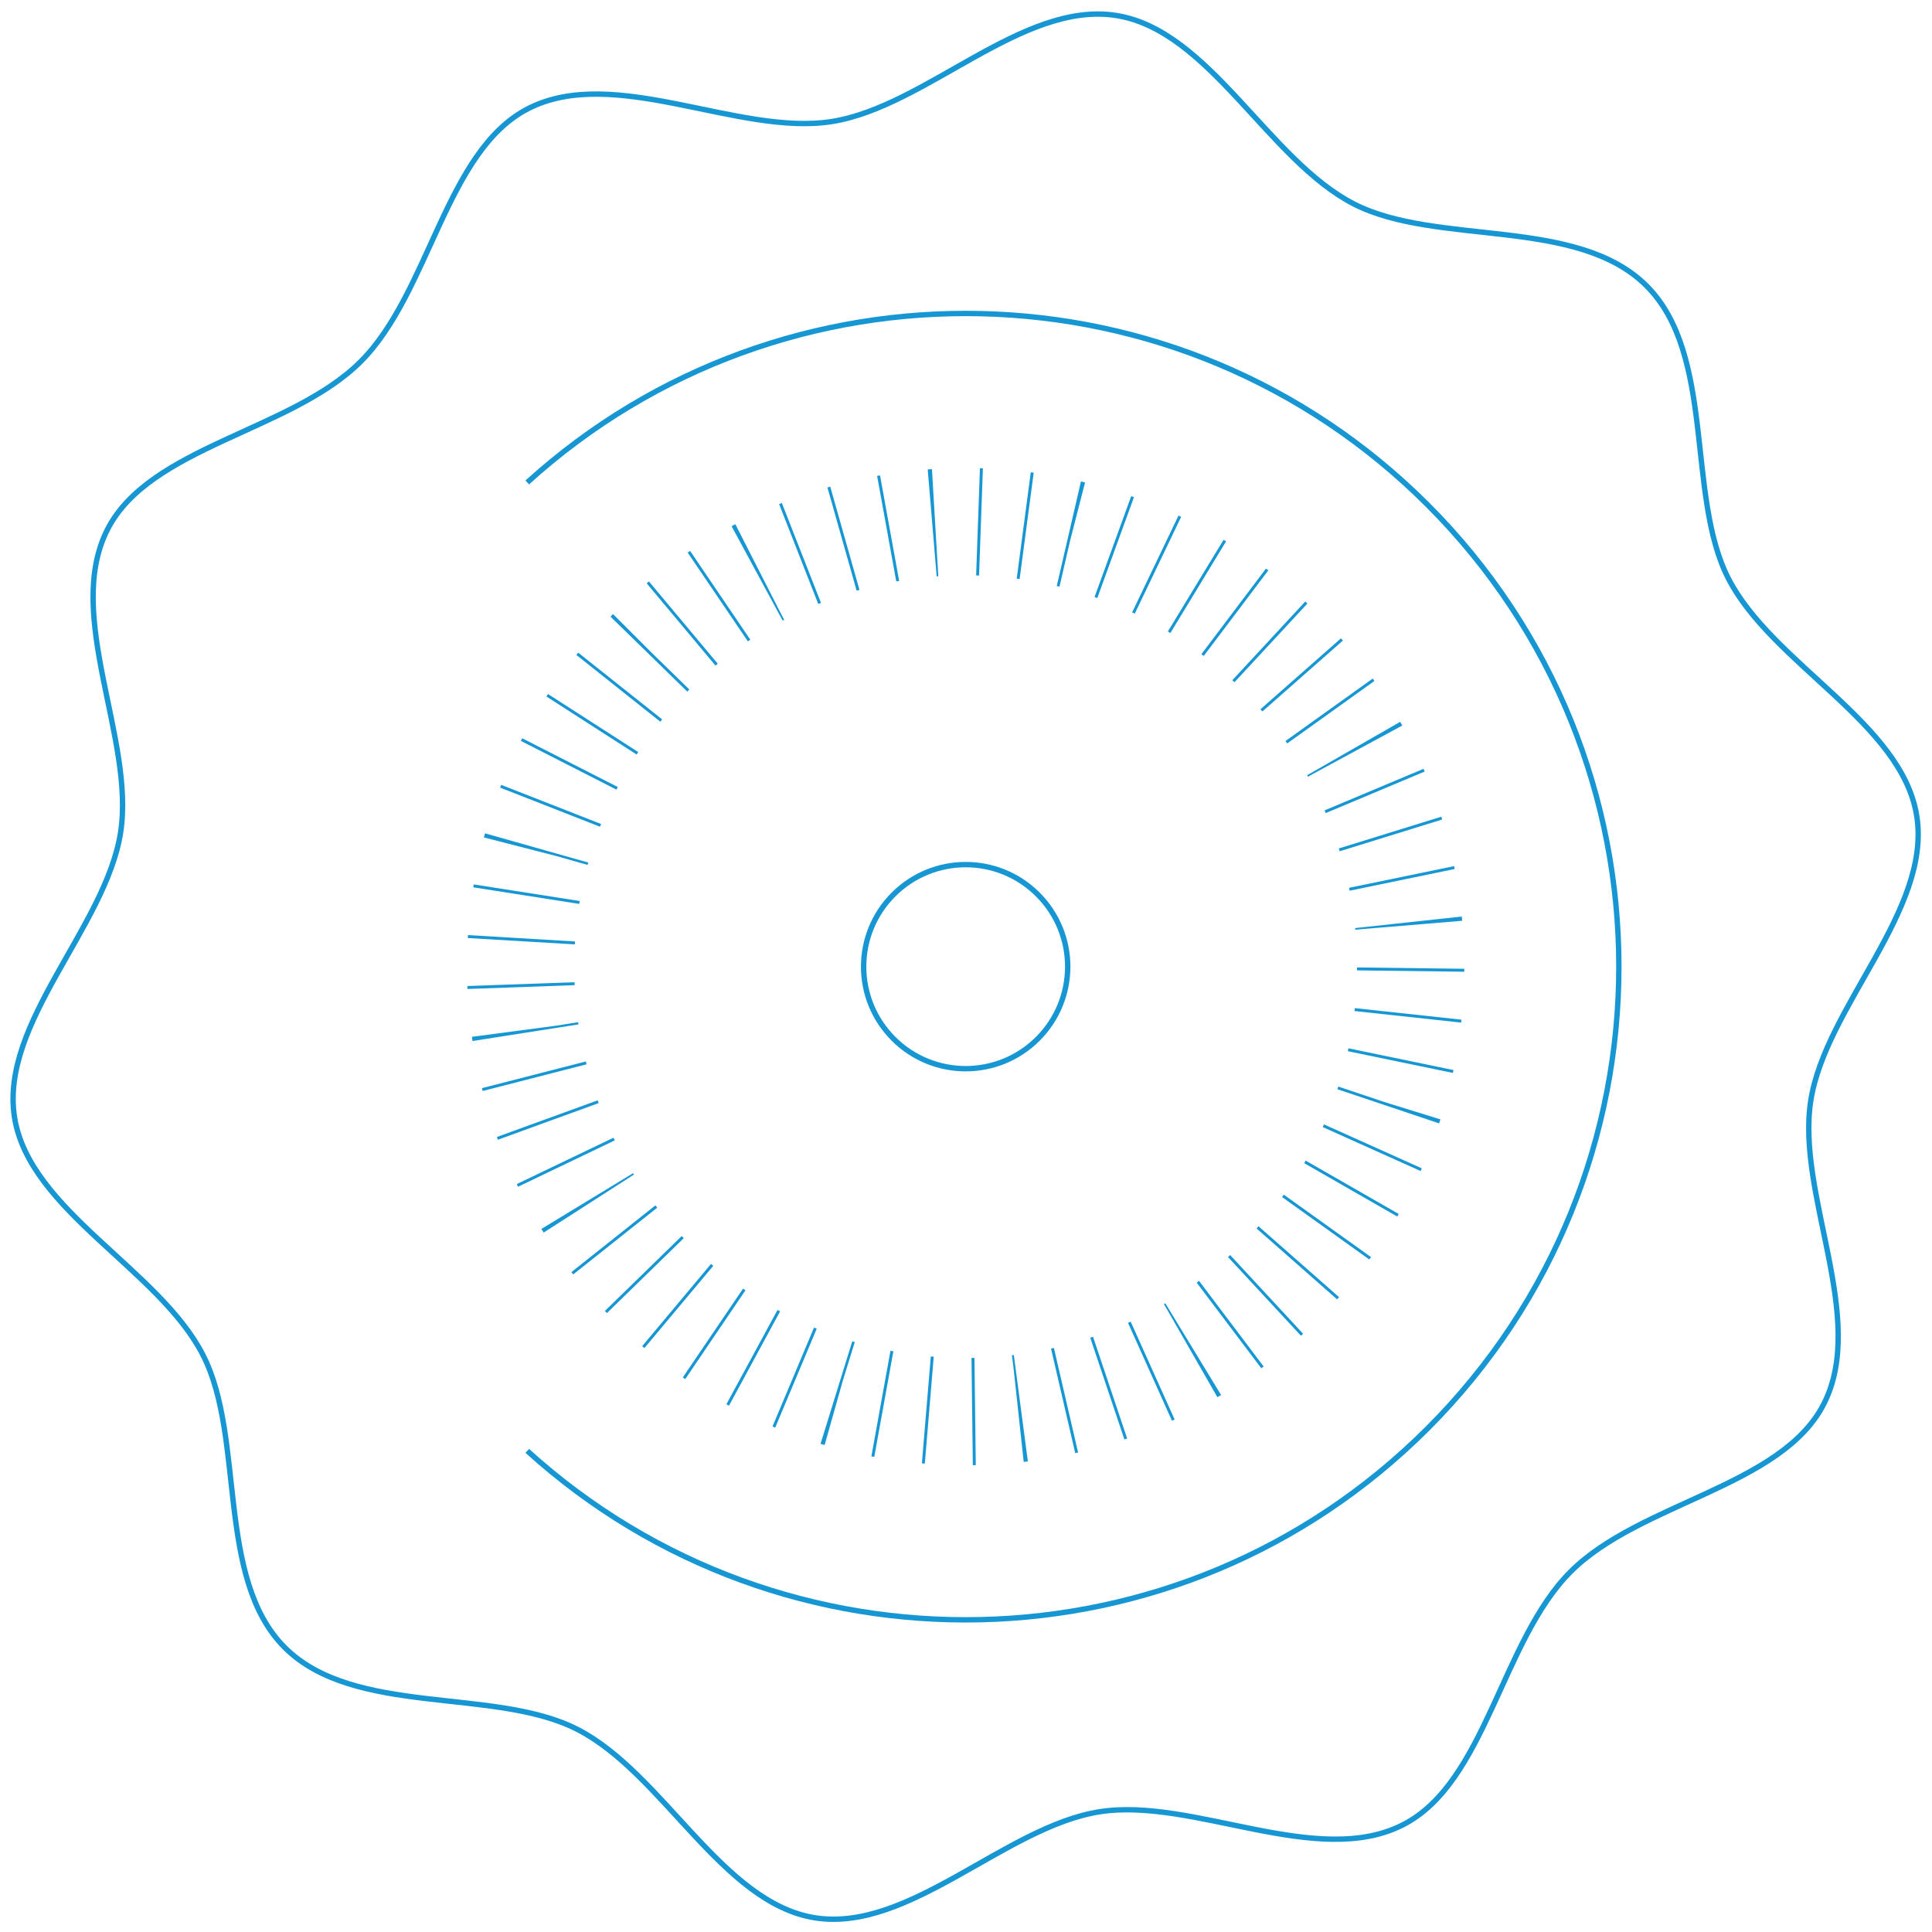
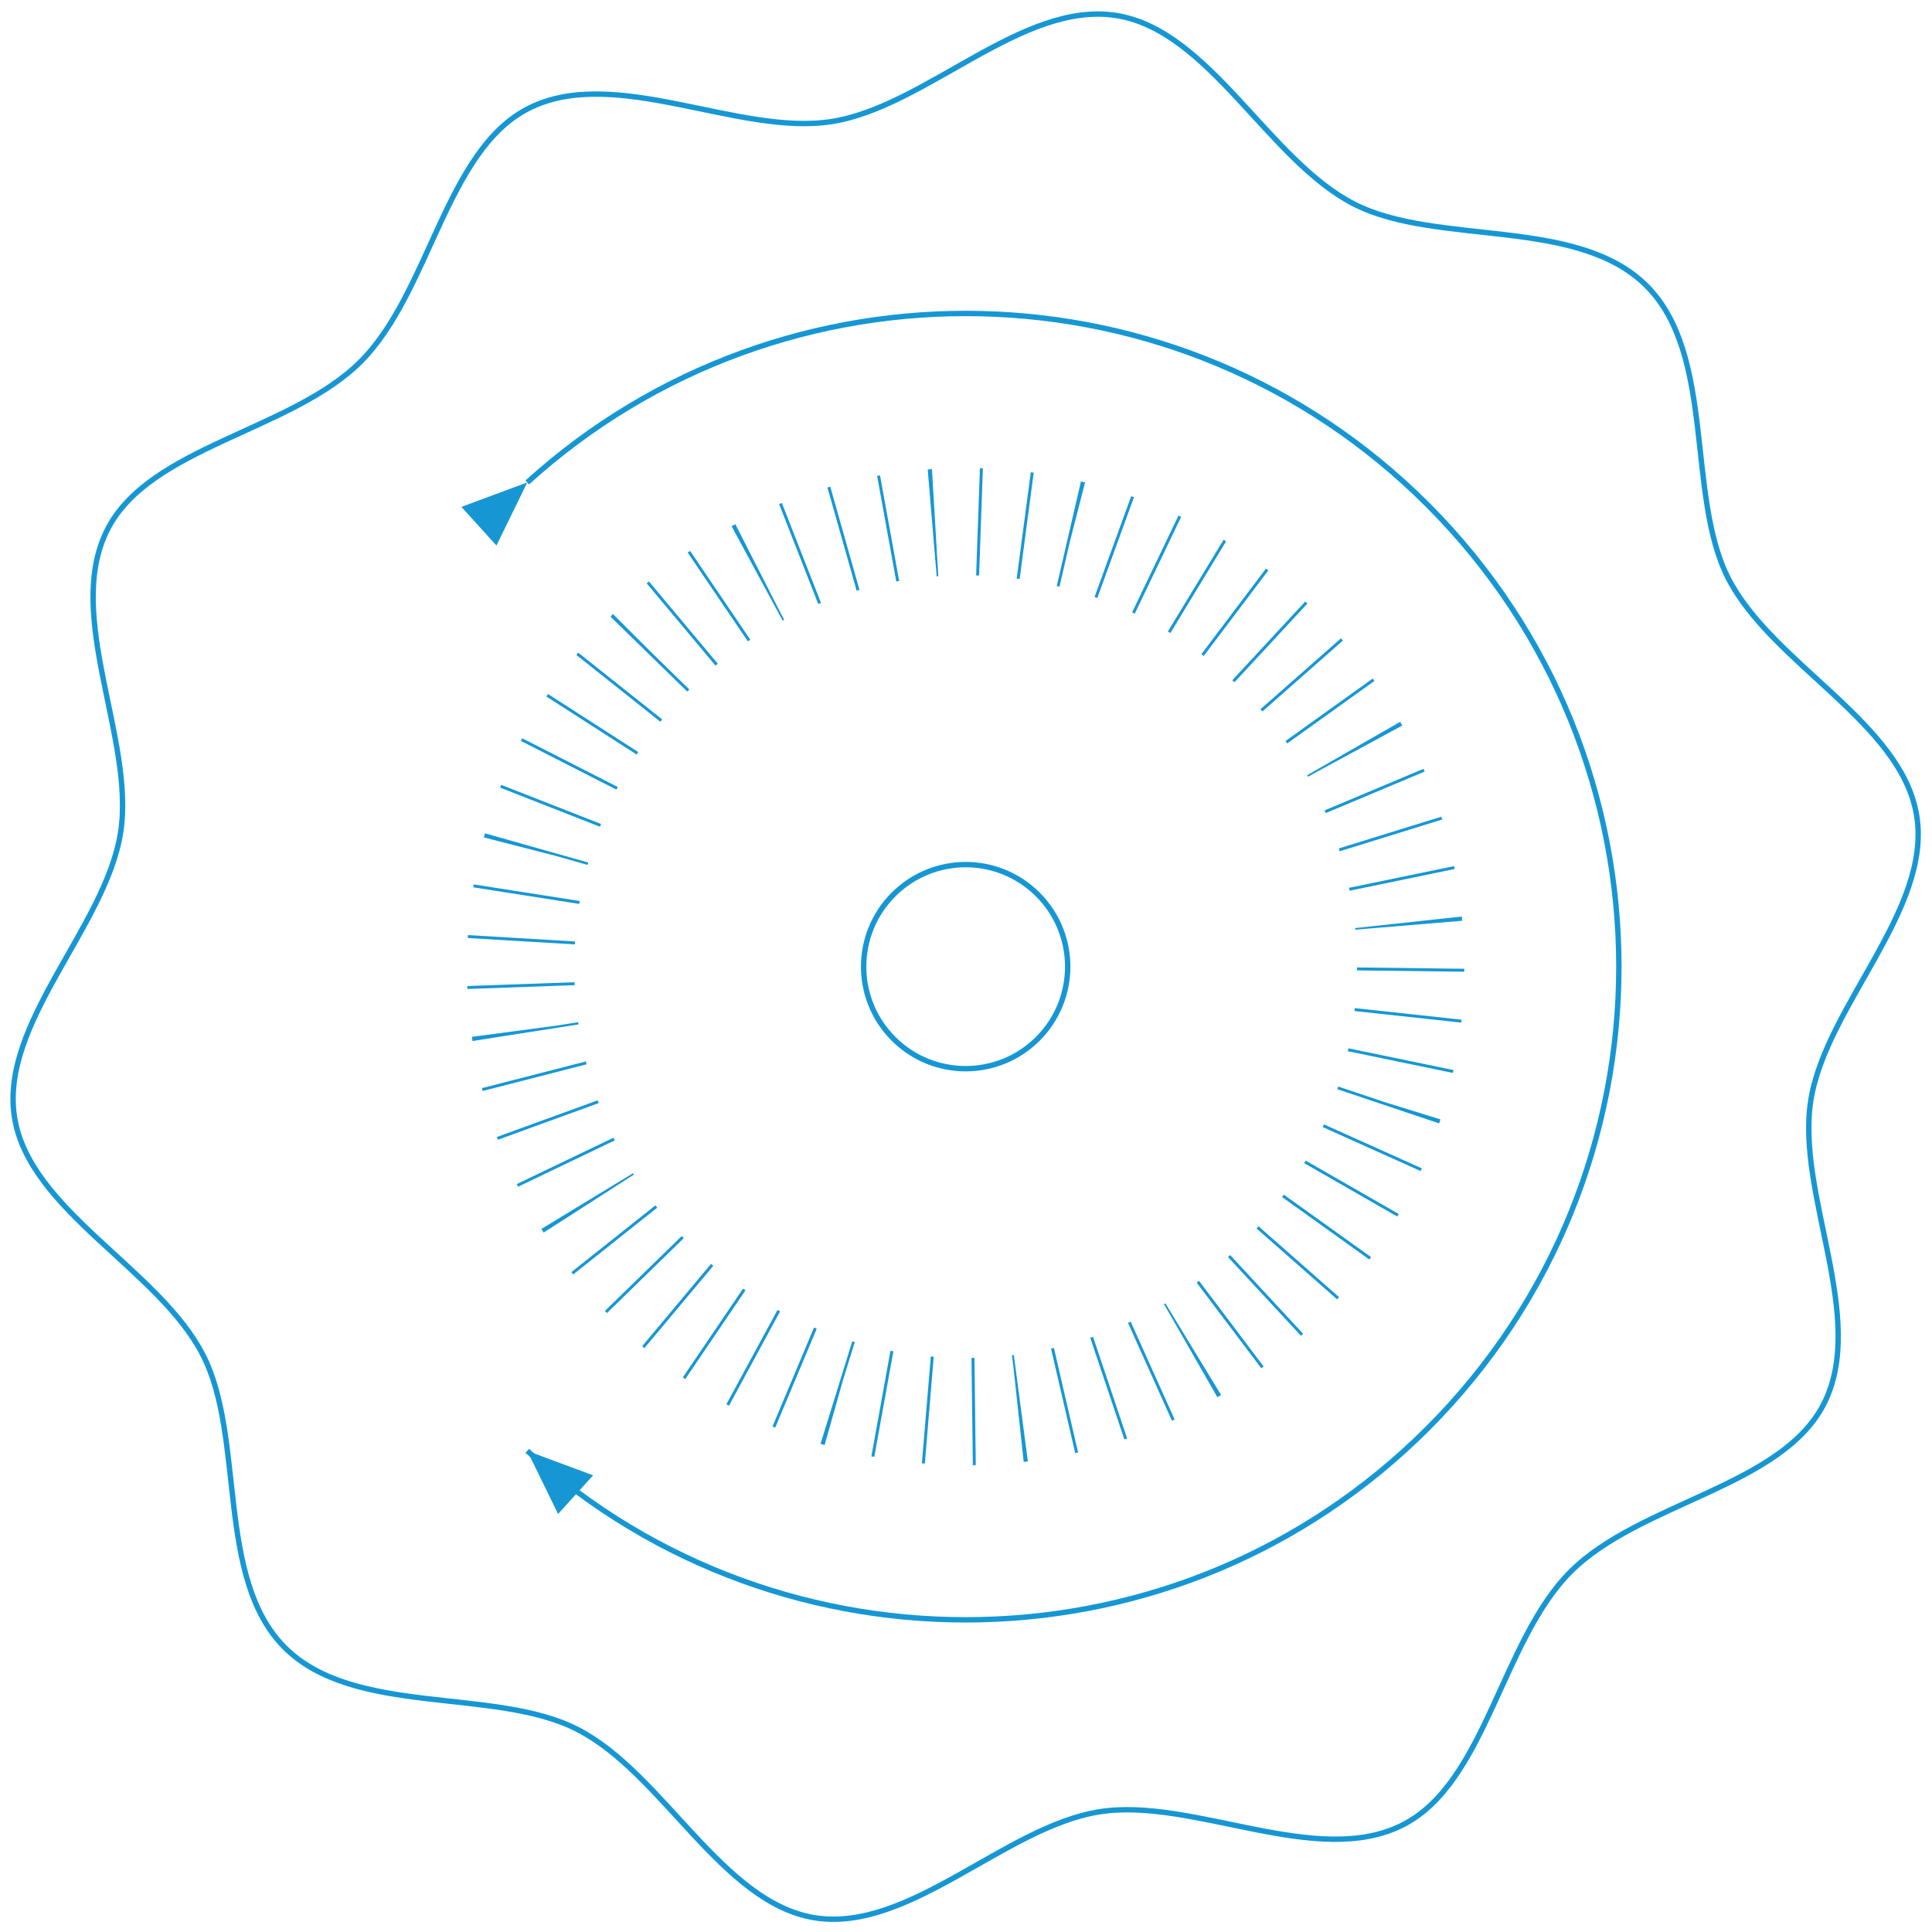
<svg xmlns="http://www.w3.org/2000/svg" viewBox="0 0 237 237" width="237" height="237">
  <path fill="none" stroke="#1697d4" stroke-width="0.66" stroke-linecap="butt" d="M44.24 44.36C35.73 52.87 18.37 54.77 13.19 64.94C7.81 75.48 16.59 90.71 14.79 102.15C12.97 113.71 -0.04 125.5 1.78 137.06C3.59 148.5 19.54 155.7 24.91 166.24C30.1 176.41 26.43 193.6 34.93 202.1C43.44 210.61 60.63 206.94 70.8 212.13C81.34 217.5 88.54 233.45 99.98 235.26C111.54 237.08 123.33 224.07 134.89 222.25C146.33 220.45 161.56 229.23 172.1 223.85C182.27 218.67 184.17 201.3 192.67 192.8C201.18 184.29 218.55 182.39 223.73 172.22C229.1 161.68 220.33 146.45 222.13 135.01C223.95 123.45 236.95 111.66 235.13 100.1C233.33 88.66 217.38 81.46 212 70.92C206.82 60.75 210.49 43.56 201.98 35.06C193.47 26.55 176.29 30.22 166.12 25.04C155.58 19.66 148.38 3.71 136.93 1.9C125.38 0.08 113.59 13.09 102.03 14.91C90.59 16.71 75.36 7.93 64.82 13.31C54.65 18.49 52.75 35.86 44.24 44.36" />
  <path fill="none" stroke="#1697d4" stroke-width="0.66" stroke-linecap="butt" d="M64.68 177.98C96.13 206.5 144.77 205.59 175.12 175.24C206.41 143.95 206.41 93.21 175.12 61.92C144.77 31.57 96.13 30.66 64.68 59.18" />
  <path fill="none" stroke="#1697d4" stroke-width="13.16" stroke-dasharray=".362 5.266" stroke-linecap="butt" d="M79.85 79.98C58.53 101.3 58.53 135.86 79.85 157.18C101.17 178.5 135.74 178.5 157.06 157.18C178.38 135.86 178.38 101.3 157.06 79.98C135.74 58.66 101.17 58.66 79.85 79.98" />
  <path fill="none" stroke="#1697d4" stroke-width="0.66" stroke-linecap="butt" d="M109.61 109.73C104.72 114.62 104.72 122.54 109.61 127.43C114.5 132.32 122.42 132.32 127.31 127.43C132.2 122.54 132.2 114.62 127.31 109.73C122.42 104.84 114.5 104.84 109.61 109.73" />
+   <path fill="#1697d4" d="M64.68 177.98L72.76 180.98L68.46 185.72Z" />
+   <path fill="#1697d4" d="M64.68 59.18L60.90 66.92L56.60 62.18Z" />
</svg>
